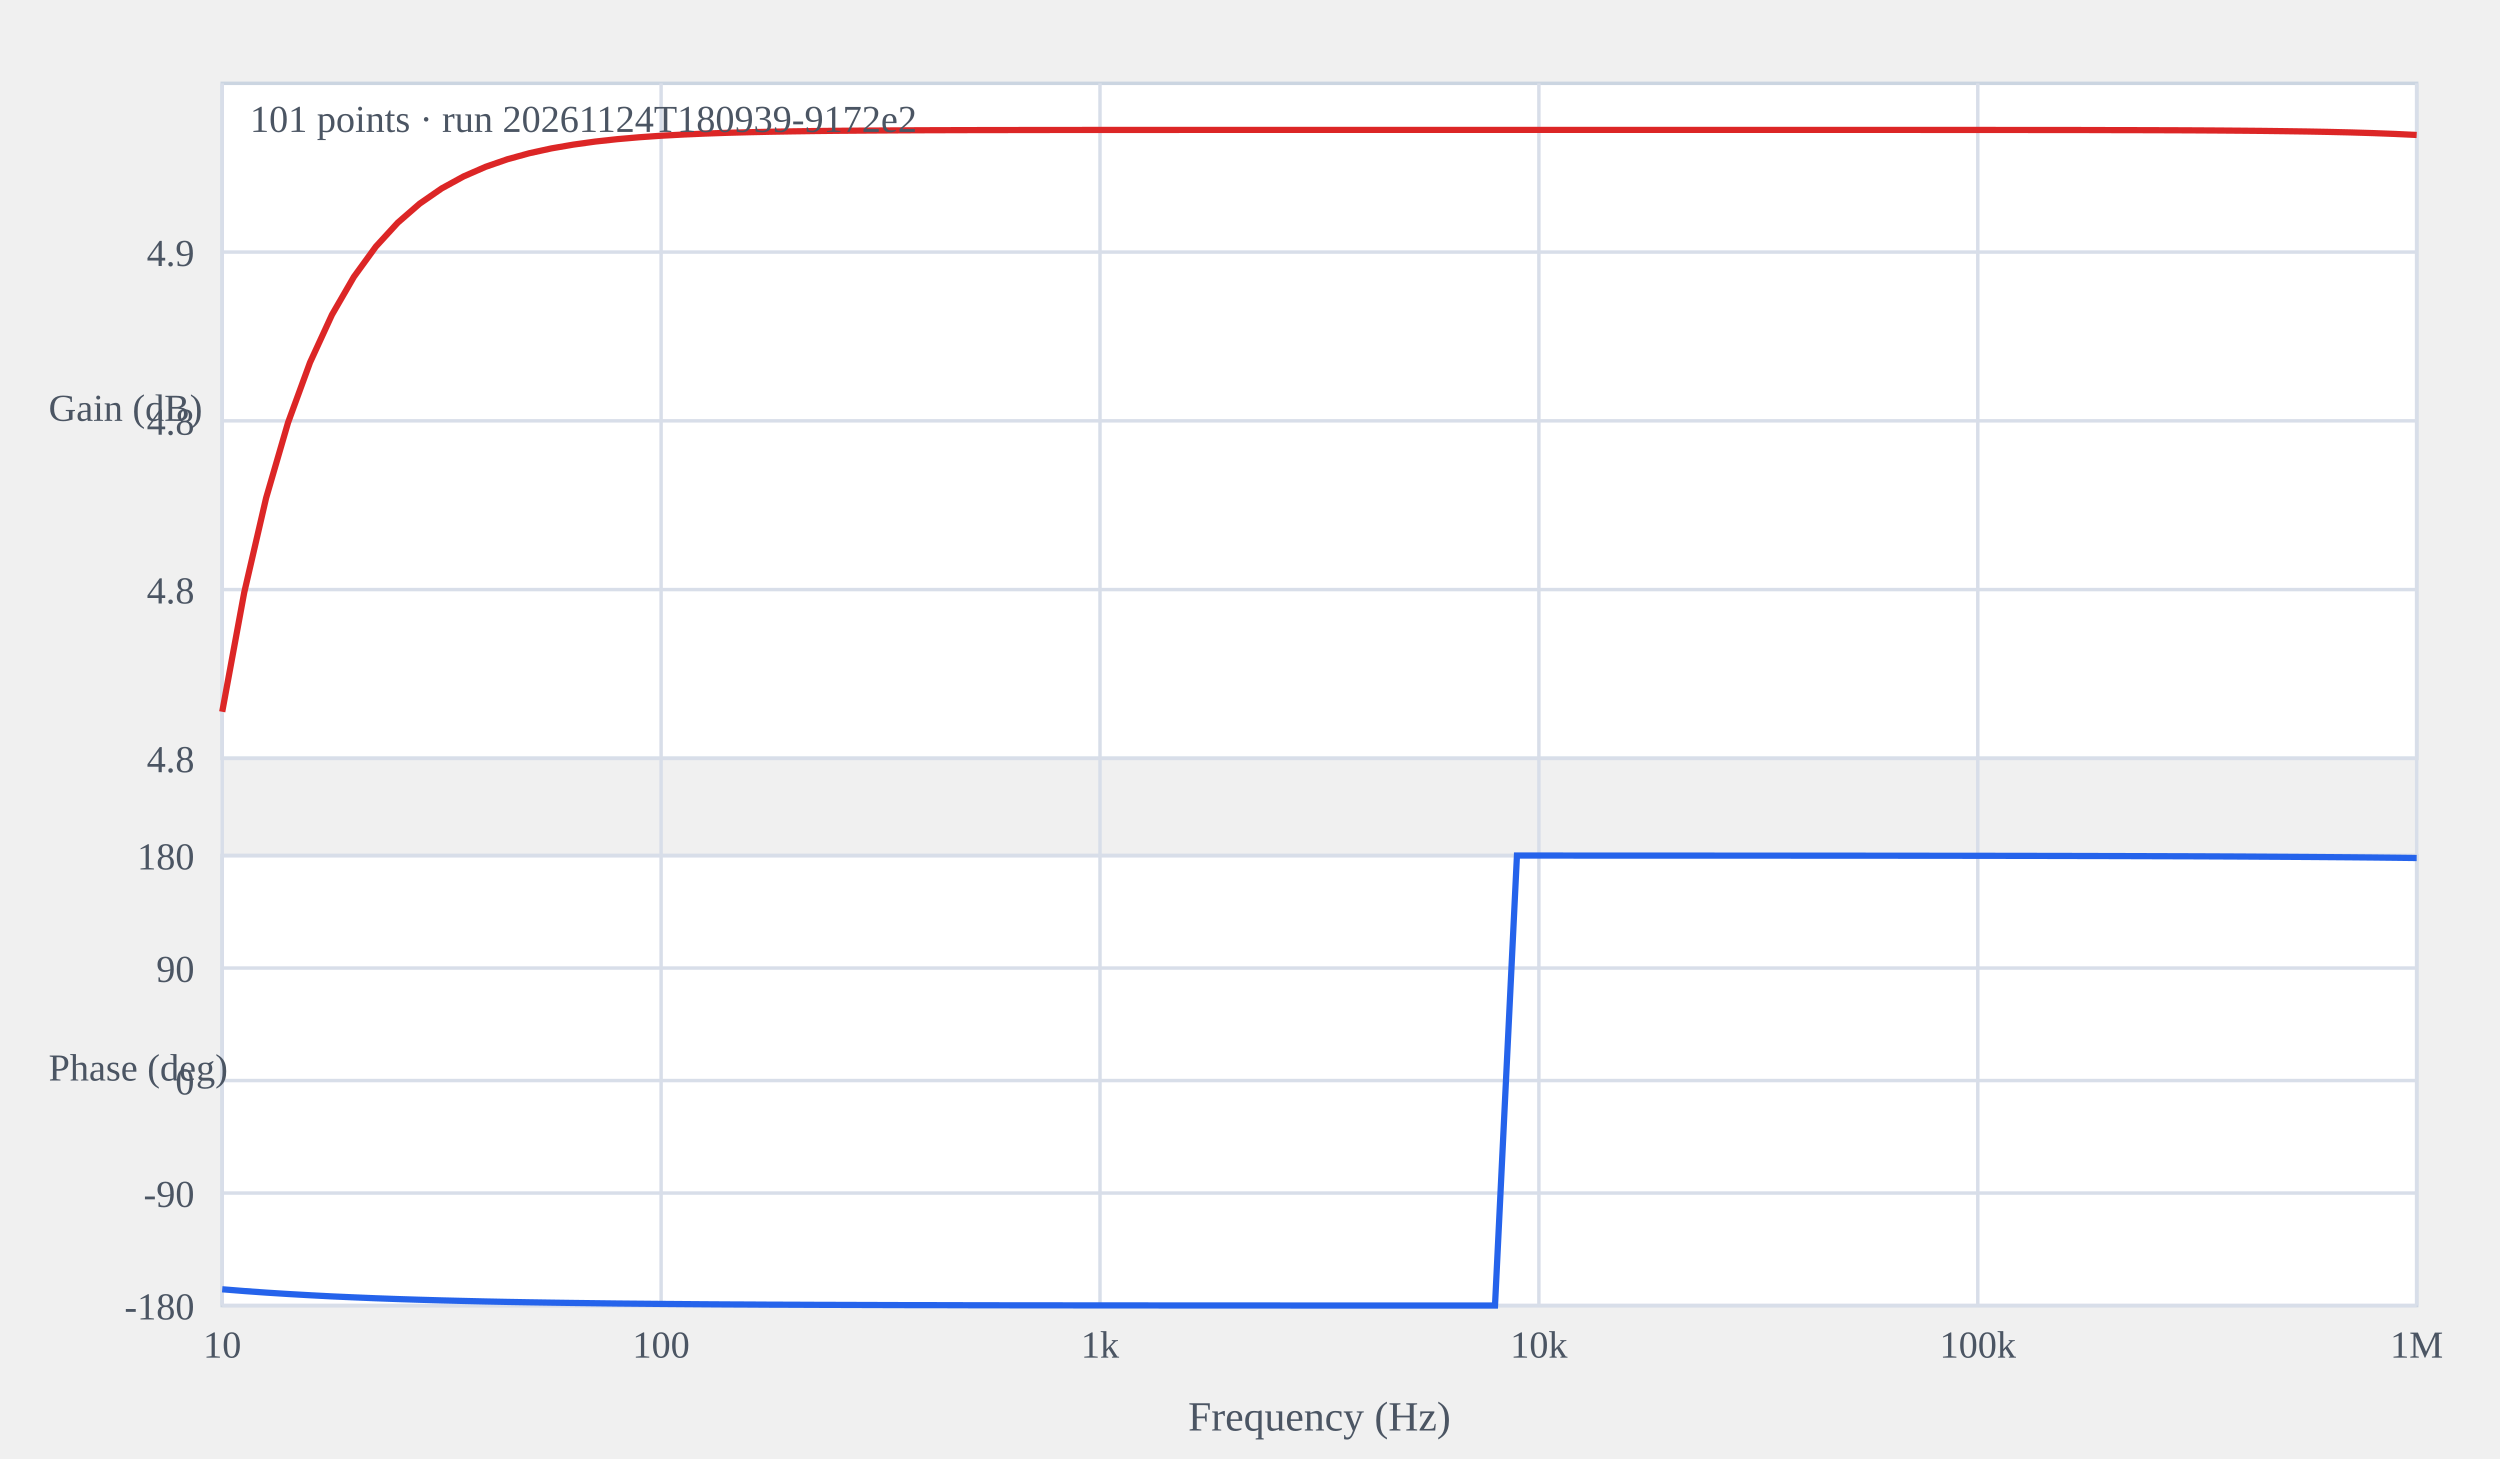
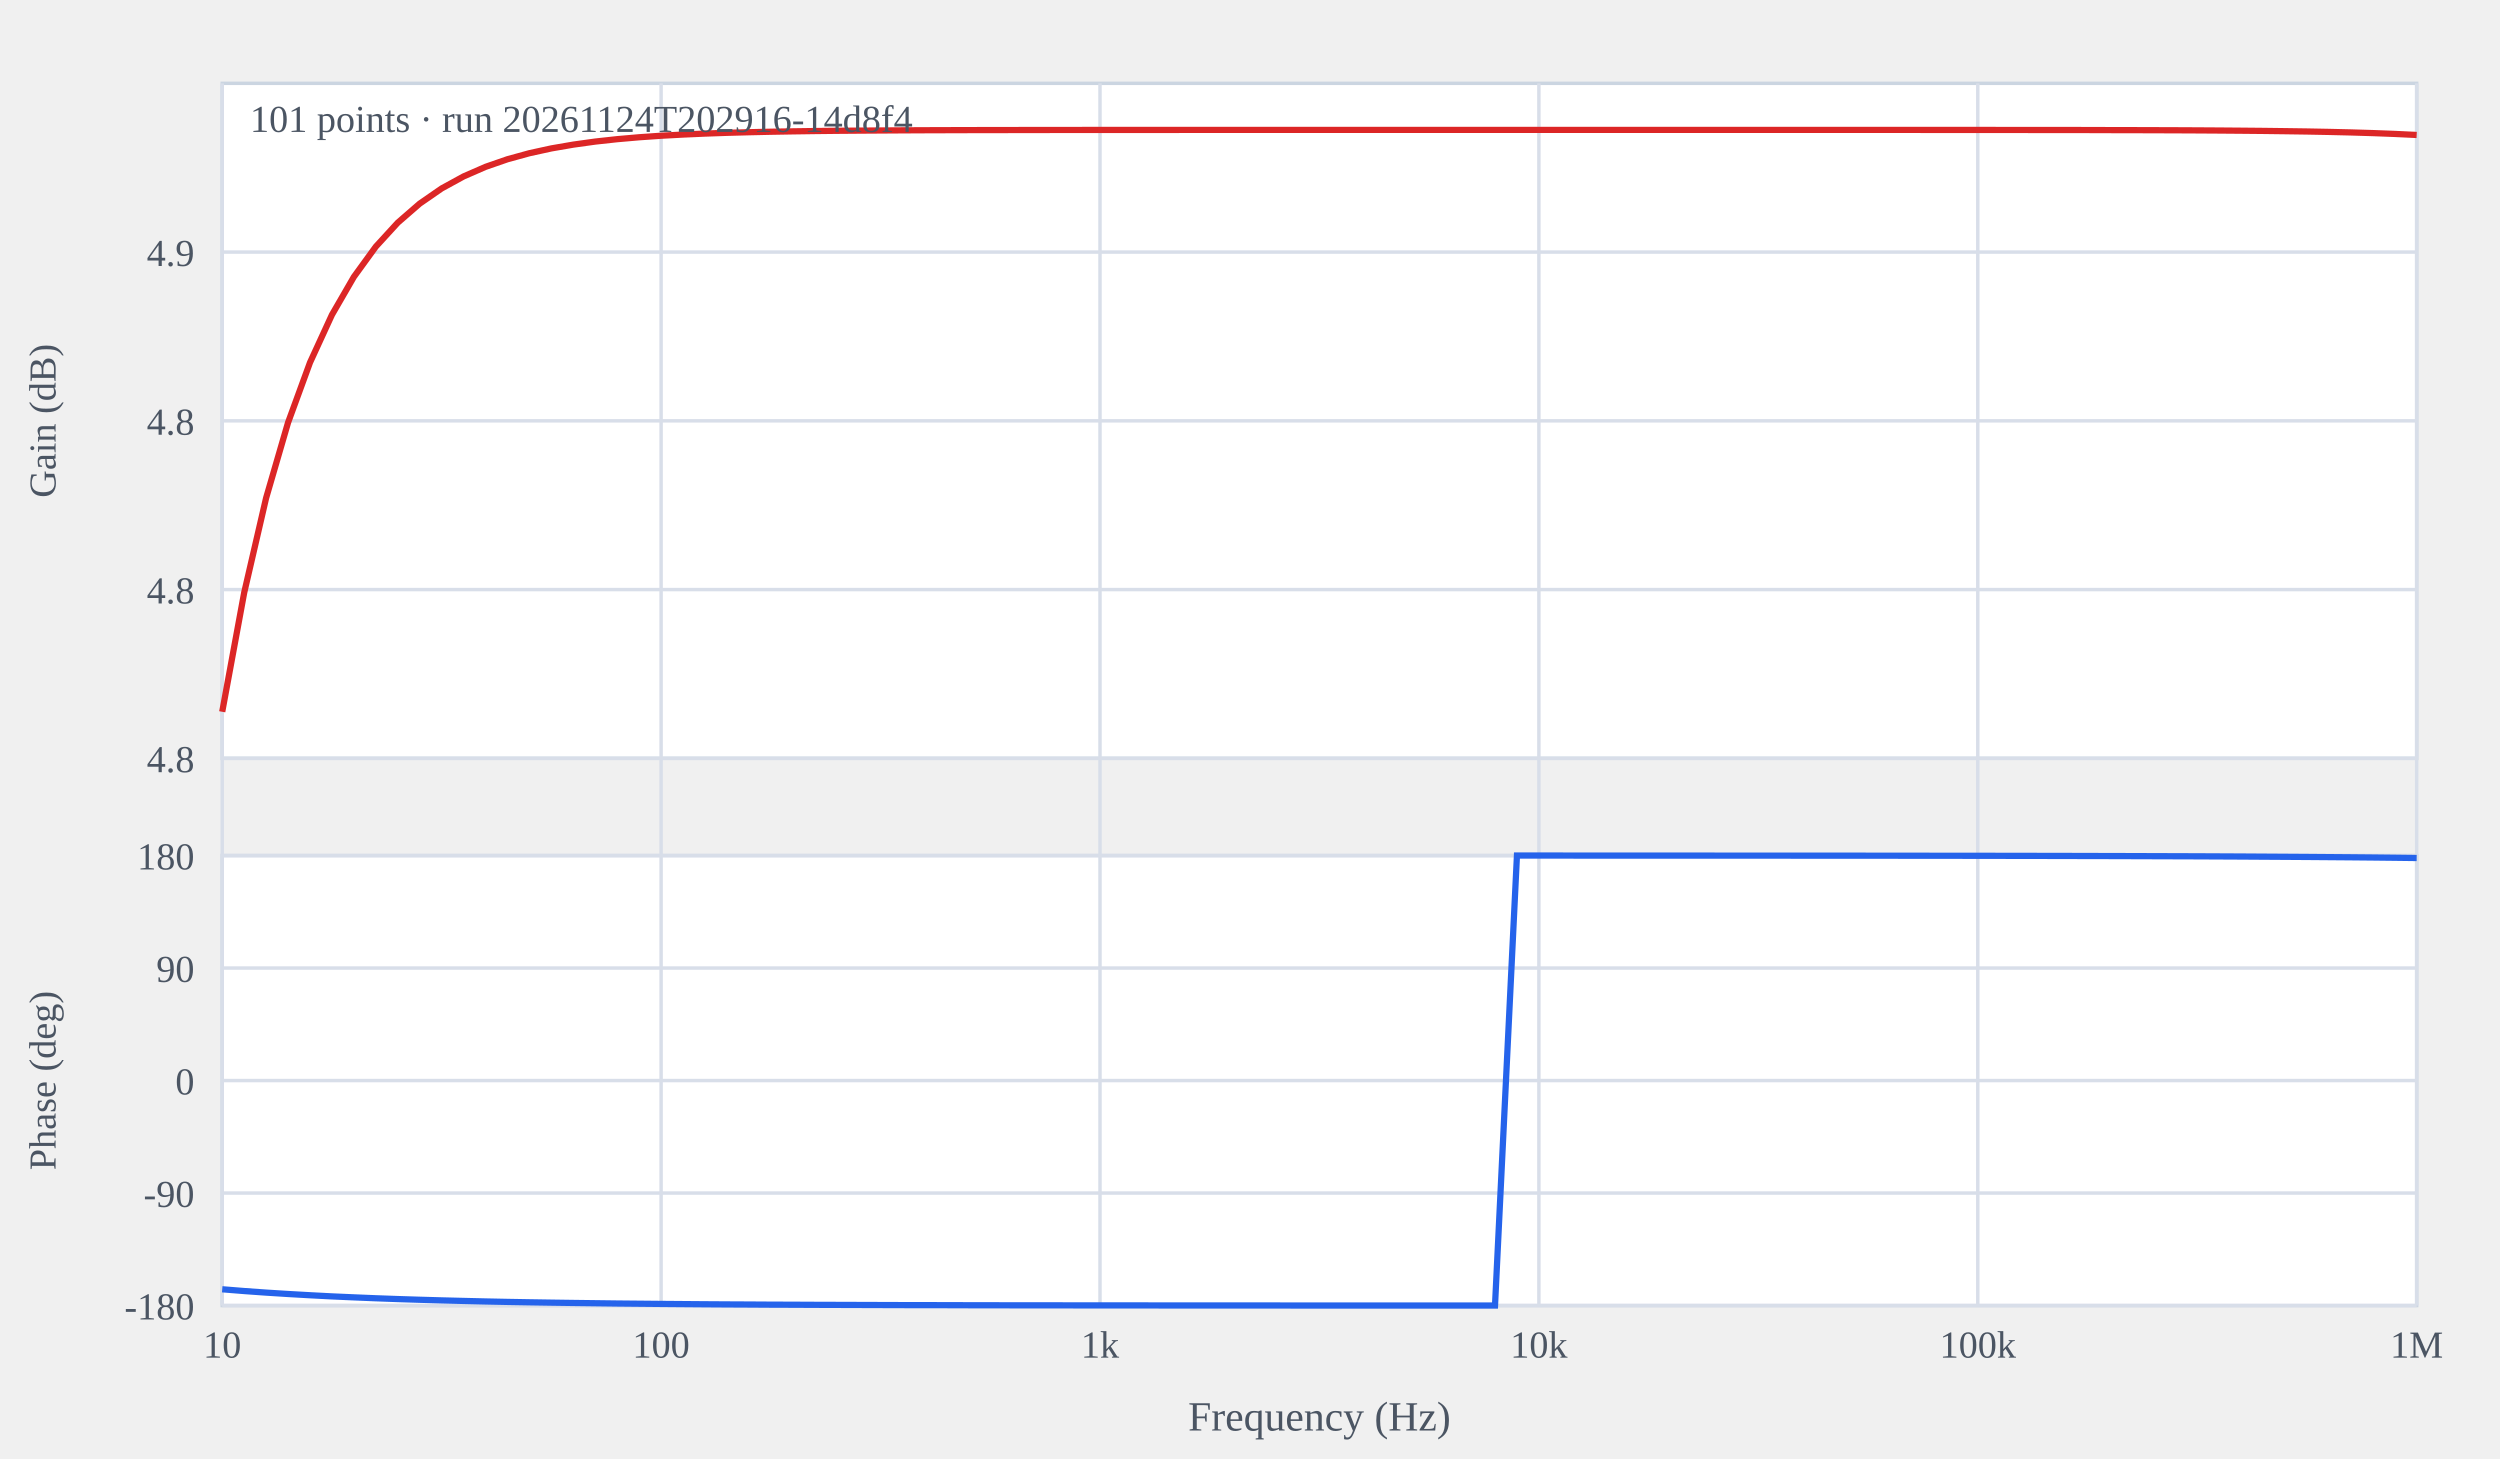
<svg xmlns="http://www.w3.org/2000/svg" viewBox="0 0 720 420" role="img" aria-label="Bode plot from ngspice AC sweep">
  <rect x="64" y="24.00" width="632" height="194.40" fill="#ffffff" stroke="#cbd5e1" />
  <rect x="64" y="246.40" width="632" height="129.60" fill="#ffffff" stroke="#cbd5e1" />
  <line x1="64.00" y1="24.00" x2="64.00" y2="376.00" stroke="#d8dee9" stroke-width="1" />
  <text x="64.00" y="391.00" text-anchor="middle" font-size="11" fill="#4b5563">10</text>
  <line x1="190.40" y1="24.00" x2="190.40" y2="376.00" stroke="#d8dee9" stroke-width="1" />
  <text x="190.40" y="391.00" text-anchor="middle" font-size="11" fill="#4b5563">100</text>
  <line x1="316.80" y1="24.00" x2="316.80" y2="376.00" stroke="#d8dee9" stroke-width="1" />
  <text x="316.80" y="391.00" text-anchor="middle" font-size="11" fill="#4b5563">1k</text>
  <line x1="443.20" y1="24.00" x2="443.20" y2="376.00" stroke="#d8dee9" stroke-width="1" />
  <text x="443.20" y="391.00" text-anchor="middle" font-size="11" fill="#4b5563">10k</text>
  <line x1="569.60" y1="24.00" x2="569.60" y2="376.00" stroke="#d8dee9" stroke-width="1" />
  <text x="569.60" y="391.00" text-anchor="middle" font-size="11" fill="#4b5563">100k</text>
  <line x1="696.00" y1="24.00" x2="696.00" y2="376.00" stroke="#d8dee9" stroke-width="1" />
  <text x="696.00" y="391.00" text-anchor="middle" font-size="11" fill="#4b5563">1M</text>
  <line x1="64.00" y1="72.60" x2="696.00" y2="72.60" stroke="#d8dee9" stroke-width="1" />
  <text x="56.00" y="76.60" text-anchor="end" font-size="11" fill="#4b5563">4.9</text>
  <line x1="64.00" y1="121.20" x2="696.00" y2="121.20" stroke="#d8dee9" stroke-width="1" />
  <text x="56.00" y="125.20" text-anchor="end" font-size="11" fill="#4b5563">4.8</text>
  <line x1="64.00" y1="169.80" x2="696.00" y2="169.80" stroke="#d8dee9" stroke-width="1" />
  <text x="56.00" y="173.80" text-anchor="end" font-size="11" fill="#4b5563">4.8</text>
  <line x1="64.00" y1="218.40" x2="696.00" y2="218.40" stroke="#d8dee9" stroke-width="1" />
  <text x="56.00" y="222.40" text-anchor="end" font-size="11" fill="#4b5563">4.8</text>
  <line x1="64.00" y1="376.00" x2="696.00" y2="376.00" stroke="#d8dee9" stroke-width="1" />
  <text x="56.00" y="380.00" text-anchor="end" font-size="11" fill="#4b5563">-180</text>
  <line x1="64.00" y1="343.60" x2="696.00" y2="343.60" stroke="#d8dee9" stroke-width="1" />
  <text x="56.00" y="347.60" text-anchor="end" font-size="11" fill="#4b5563">-90</text>
  <line x1="64.00" y1="311.20" x2="696.00" y2="311.20" stroke="#d8dee9" stroke-width="1" />
  <text x="56.00" y="315.20" text-anchor="end" font-size="11" fill="#4b5563">0</text>
  <line x1="64.00" y1="278.80" x2="696.00" y2="278.80" stroke="#d8dee9" stroke-width="1" />
  <text x="56.00" y="282.80" text-anchor="end" font-size="11" fill="#4b5563">90</text>
  <line x1="64.00" y1="246.40" x2="696.00" y2="246.40" stroke="#d8dee9" stroke-width="1" />
  <text x="56.00" y="250.40" text-anchor="end" font-size="11" fill="#4b5563">180</text>
  <path d="M64.00,204.99 L70.32,170.72 L76.64,143.42 L82.96,121.70 L89.28,104.41 L95.60,90.66 L101.92,79.73 L108.24,71.03 L114.56,64.13 L120.88,58.64 L127.20,54.27 L133.52,50.81 L139.84,48.05 L146.16,45.86 L152.48,44.12 L158.80,42.74 L165.12,41.65 L171.44,40.77 L177.76,40.08 L184.08,39.53 L190.40,39.09 L196.72,38.75 L203.04,38.47 L209.36,38.25 L215.68,38.08 L222.00,37.94 L228.32,37.83 L234.64,37.74 L240.96,37.67 L247.28,37.62 L253.60,37.58 L259.92,37.54 L266.24,37.51 L272.56,37.49 L278.88,37.47 L285.20,37.46 L291.52,37.45 L297.84,37.44 L304.16,37.43 L310.48,37.43 L316.80,37.42 L323.12,37.42 L329.44,37.42 L335.76,37.42 L342.08,37.41 L348.40,37.41 L354.72,37.41 L361.04,37.41 L367.36,37.41 L373.68,37.41 L380.00,37.41 L386.32,37.41 L392.64,37.41 L398.96,37.41 L405.28,37.41 L411.60,37.41 L417.92,37.41 L424.24,37.41 L430.56,37.41 L436.88,37.41 L443.20,37.41 L449.52,37.41 L455.84,37.41 L462.16,37.41 L468.48,37.41 L474.80,37.41 L481.12,37.41 L487.44,37.41 L493.76,37.41 L500.08,37.41 L506.40,37.41 L512.72,37.41 L519.04,37.41 L525.36,37.41 L531.68,37.41 L538.00,37.41 L544.32,37.41 L550.64,37.41 L556.96,37.42 L563.28,37.42 L569.60,37.42 L575.92,37.43 L582.24,37.43 L588.56,37.44 L594.88,37.44 L601.20,37.45 L607.52,37.47 L613.84,37.48 L620.16,37.50 L626.48,37.52 L632.80,37.55 L639.12,37.59 L645.44,37.64 L651.76,37.70 L658.08,37.78 L664.40,37.87 L670.72,37.99 L677.04,38.14 L683.36,38.33 L689.68,38.57 L696.00,38.87" fill="none" stroke="#dc2626" stroke-width="1.8" />
  <path d="M64.00,371.31 L70.32,371.82 L76.64,372.27 L82.96,372.67 L89.28,373.03 L95.60,373.36 L101.92,373.64 L108.24,373.90 L114.56,374.13 L120.88,374.33 L127.20,374.51 L133.52,374.67 L139.84,374.82 L146.16,374.95 L152.48,375.06 L158.80,375.16 L165.12,375.25 L171.44,375.33 L177.76,375.41 L184.08,375.47 L190.40,375.53 L196.72,375.58 L203.04,375.63 L209.36,375.67 L215.68,375.70 L222.00,375.74 L228.32,375.76 L234.64,375.79 L240.96,375.81 L247.28,375.83 L253.60,375.85 L259.92,375.87 L266.24,375.88 L272.56,375.89 L278.88,375.91 L285.20,375.92 L291.52,375.93 L297.84,375.93 L304.16,375.94 L310.48,375.95 L316.80,375.95 L323.12,375.96 L329.44,375.96 L335.76,375.97 L342.08,375.97 L348.40,375.97 L354.72,375.98 L361.04,375.98 L367.36,375.98 L373.68,375.99 L380.00,375.99 L386.32,375.99 L392.64,375.99 L398.96,375.99 L405.28,375.99 L411.60,376.00 L417.92,376.00 L424.24,376.00 L430.56,376.00 L436.88,246.40 L443.20,246.40 L449.52,246.40 L455.84,246.41 L462.16,246.41 L468.48,246.41 L474.80,246.41 L481.12,246.41 L487.44,246.41 L493.76,246.42 L500.08,246.42 L506.40,246.42 L512.72,246.42 L519.04,246.43 L525.36,246.43 L531.68,246.43 L538.00,246.44 L544.32,246.44 L550.64,246.45 L556.96,246.46 L563.28,246.46 L569.60,246.47 L575.92,246.48 L582.24,246.49 L588.56,246.50 L594.88,246.51 L601.20,246.53 L607.52,246.54 L613.84,246.56 L620.16,246.58 L626.48,246.60 L632.80,246.62 L639.12,246.65 L645.44,246.68 L651.76,246.72 L658.08,246.76 L664.40,246.80 L670.72,246.85 L677.04,246.90 L683.36,246.96 L689.68,247.03 L696.00,247.11" fill="none" stroke="#2563eb" stroke-width="1.8" />
-   <text x="14.00" y="121.20" text-anchor="start" font-size="11" fill="#4b5563">Gain (dB)</text>
-   <text x="14.00" y="311.20" text-anchor="start" font-size="11" fill="#4b5563">Phase (deg)</text>
+   <text x="16.00" y="121.20" text-anchor="middle" font-size="11" fill="#4b5563" transform="rotate(-90 16.00 121.20)">Gain (dB)</text>
+   <text x="16.00" y="311.20" text-anchor="middle" font-size="11" fill="#4b5563" transform="rotate(-90 16.00 311.20)">Phase (deg)</text>
  <text x="380.00" y="412.00" text-anchor="middle" font-size="12" fill="#4b5563">Frequency (Hz)</text>
-   <text x="72.00" y="38.00" text-anchor="start" font-size="11" fill="#4b5563">101 points · run 20261124T180939-9172e2</text>
+   <text x="72.00" y="38.00" text-anchor="start" font-size="11" fill="#4b5563">101 points · run 20261124T202916-14d8f4</text>
</svg>
